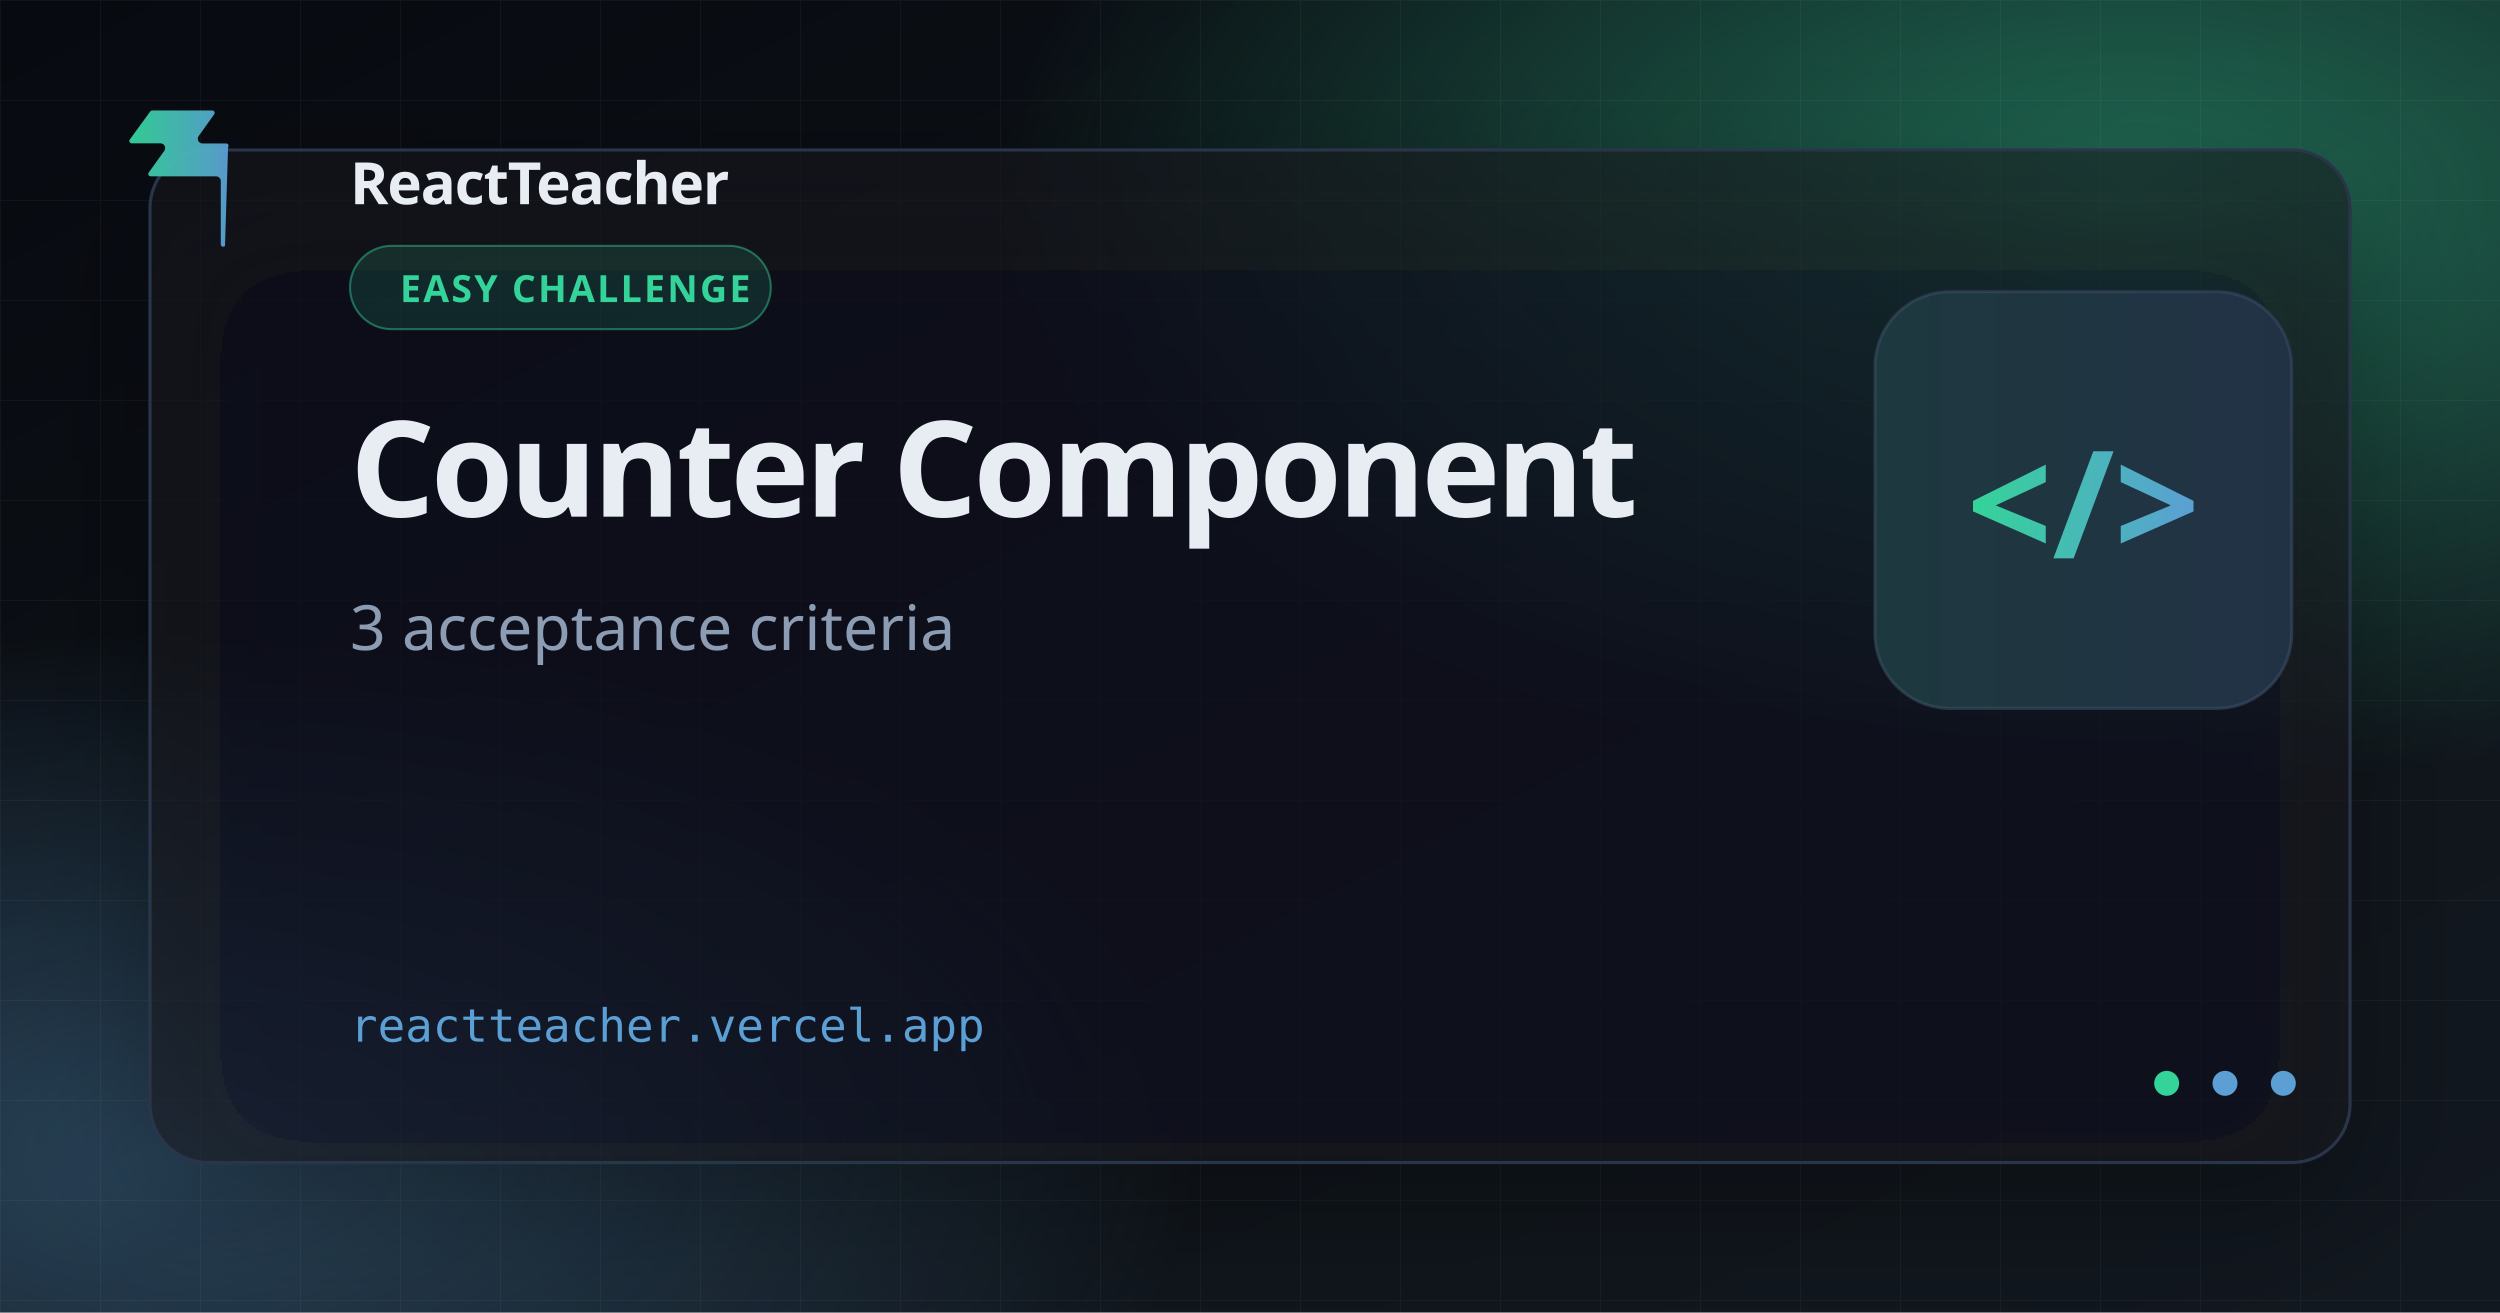
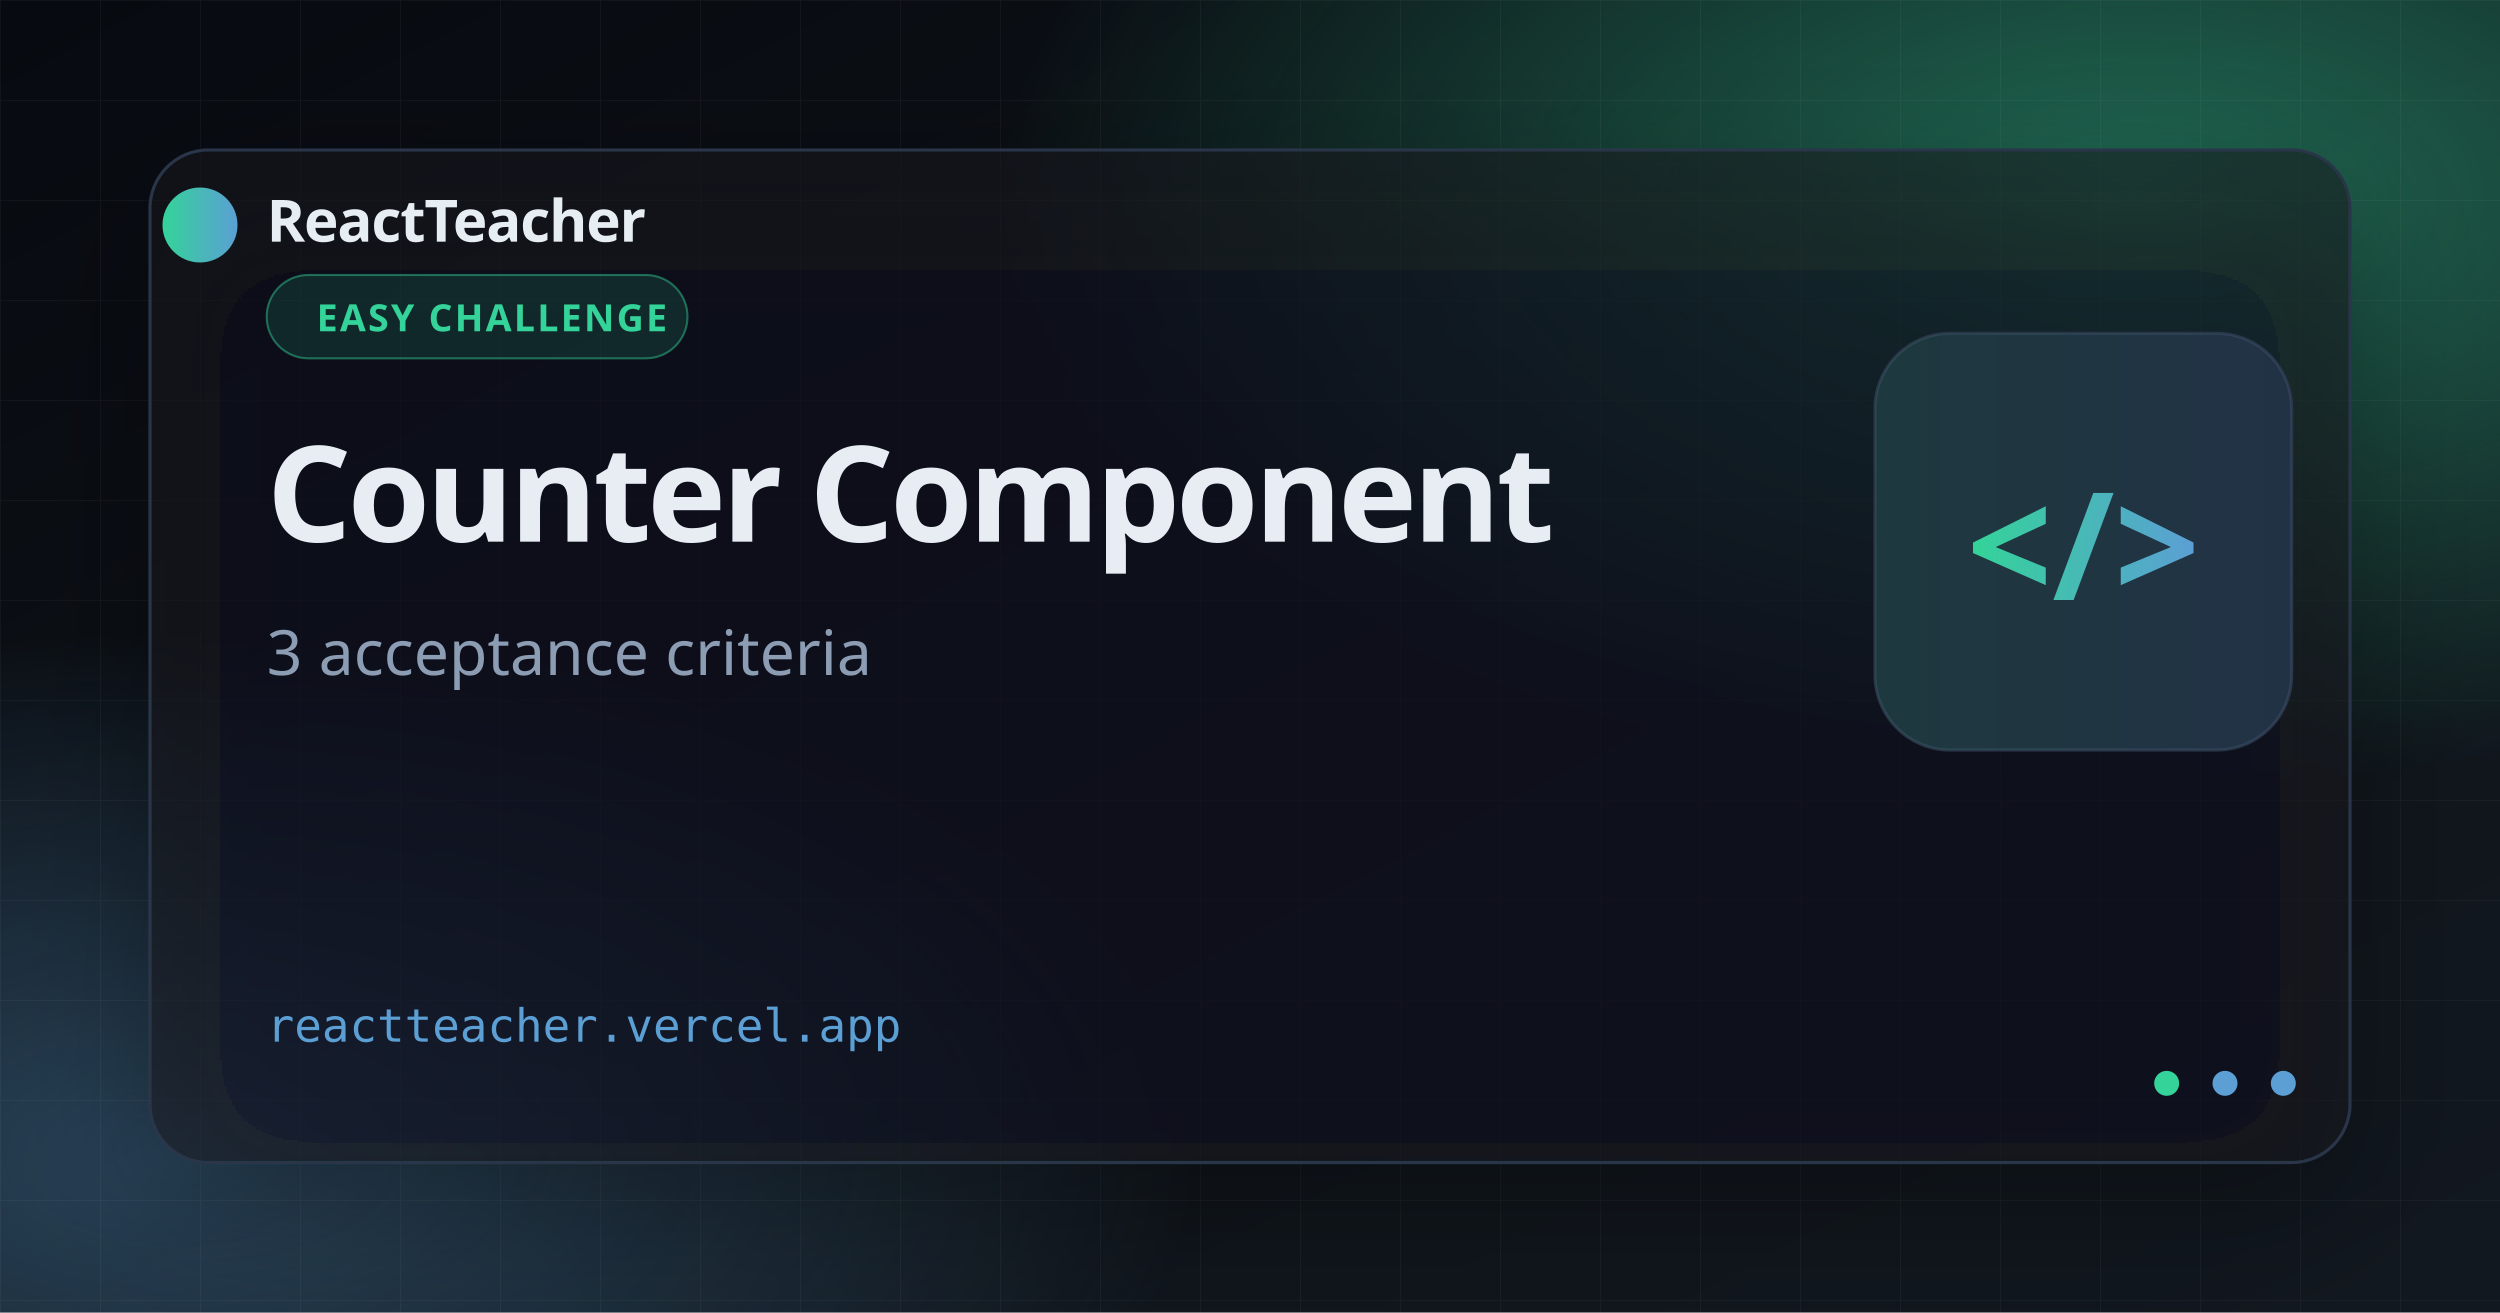
<svg xmlns="http://www.w3.org/2000/svg" width="1200" height="630" viewBox="0 0 1200 630">
  <defs>
    <linearGradient id="bg" x1="0%" y1="0%" x2="100%" y2="100%">
      <stop offset="0%" stop-color="#070a10" />
      <stop offset="55%" stop-color="#0f1419" />
      <stop offset="100%" stop-color="#121820" />
    </linearGradient>
    <radialGradient id="glow1" cx="85%" cy="15%" r="45%">
      <stop offset="0%" stop-color="#34d399" stop-opacity="0.45" />
      <stop offset="100%" stop-color="#34d399" stop-opacity="0" />
    </radialGradient>
    <radialGradient id="glow2" cx="8%" cy="88%" r="40%">
      <stop offset="0%" stop-color="#5b9fd4" stop-opacity="0.35" />
      <stop offset="100%" stop-color="#5b9fd4" stop-opacity="0" />
    </radialGradient>
    <linearGradient id="brand" x1="0%" y1="0%" x2="100%" y2="0%">
      <stop offset="0%" stop-color="#34d399" />
      <stop offset="100%" stop-color="#5b9fd4" />
    </linearGradient>
    <pattern id="grid" width="48" height="48" patternUnits="userSpaceOnUse">
      <path d="M 48 0 L 0 0 0 48" fill="none" stroke="#ffffff" stroke-opacity="0.04" stroke-width="1" />
    </pattern>
    <filter id="cardShadow" x="-20%" y="-20%" width="140%" height="140%">
      <feDropShadow dx="0" dy="24" stdDeviation="32" flood-color="#000" flood-opacity="0.55" />
    </filter>
  </defs>
  <rect width="1200" height="630" fill="url(#bg)" />
  <rect width="1200" height="630" fill="url(#glow1)" />
  <rect width="1200" height="630" fill="url(#glow2)" />
  <rect width="1200" height="630" fill="url(#grid)" />
  <rect x="72" y="72" width="1056" height="486" rx="28" fill="#121820" fill-opacity="0.55" stroke="#2a3548" stroke-width="1.5" filter="url(#cardShadow)" />
-   <path fill="url(#brand)" d="M108 118c-.66.85-2.02.37-2.02-.7V86.9a2.26 2.26 0 0 0-2.26-2.26H72.3c-.92 0-1.46-1.04-.92-1.79l7.48-10.47c1.07-1.5 0-3.58-1.84-3.58H63.2c-.92 0-1.46-1.04-.92-1.79L72.1 53.5c.21-.3.56-.47.92-.47h28.9c.92 0 1.46 1.04.92 1.79l-7.48 10.47c-1.07 1.5 0 3.58 1.84 3.58h11.38c.94 0 1.47 1.09.89 1.83L108 118z" opacity="0.95" />
-   <text x="168" y="98" fill="#e8edf4" font-family="Segoe UI, system-ui, sans-serif" font-size="28" font-weight="600" letter-spacing="-0.02em">ReactTeacher</text>
-   <rect x="168" y="118" width="202" height="40" rx="20" fill="#34d399" fill-opacity="0.14" stroke="#34d399" stroke-opacity="0.45" stroke-width="1" />
-   <text x="192" y="145" fill="#34d399" font-family="Segoe UI, system-ui, sans-serif" font-size="18" font-weight="600" letter-spacing="0.06em">EASY CHALLENGE</text>
-   <text x="168" y="248" fill="#e8edf4" font-family="Segoe UI, system-ui, sans-serif" font-size="64" font-weight="700" letter-spacing="-0.03em">Counter Component</text>
-   <text x="168" y="312" fill="#8b9cb3" font-family="Segoe UI, system-ui, sans-serif" font-size="30" font-weight="400">3 acceptance criteria</text>
-   <text x="168" y="500" fill="#5b9fd4" font-family="ui-monospace, Consolas, monospace" font-size="22" font-weight="500">reactteacher.vercel.app</text>
-   <g transform="translate(900 140)">
+   <circle cx="96" cy="108" r="18" fill="url(#brand)" />
+   <text x="128" y="116" fill="#e6edf3" font-family="Segoe UI, system-ui, sans-serif" font-size="28" font-weight="600" letter-spacing="-0.02em">ReactTeacher</text>
+   <rect x="128" y="132" width="202" height="40" rx="20" fill="#34d399" fill-opacity="0.14" stroke="#34d399" stroke-opacity="0.45" stroke-width="1" />
+   <text x="152" y="159" fill="#34d399" font-family="Segoe UI, system-ui, sans-serif" font-size="18" font-weight="600" letter-spacing="0.06em">EASY CHALLENGE</text>
+   <text x="128" y="260" fill="#e8edf4" font-family="Segoe UI, system-ui, sans-serif" font-size="64" font-weight="700" letter-spacing="-0.03em">Counter Component</text>
+   <text x="128" y="324" fill="#8b9cb3" font-family="Segoe UI, system-ui, sans-serif" font-size="30" font-weight="400">3 acceptance criteria</text>
+   <text x="128" y="500" fill="#5b9fd4" font-family="ui-monospace, Consolas, monospace" font-size="22" font-weight="500">reactteacher.vercel.app</text>
+   <g transform="translate(900 160)">
    <rect width="200" height="200" rx="36" fill="#1a2332" stroke="#2a3548" stroke-width="1.5" />
    <rect width="200" height="200" rx="36" fill="url(#brand)" fill-opacity="0.12" />
    <text x="100" y="128" text-anchor="middle" fill="url(#brand)" font-family="Segoe UI, system-ui, sans-serif" font-size="72" font-weight="700">&lt;/&gt;</text>
  </g>
  <circle cx="1040" cy="520" r="6" fill="#34d399" />
  <circle cx="1068" cy="520" r="6" fill="#5b9fd4" />
  <circle cx="1096" cy="520" r="6" fill="#5b9fd4" />
</svg>
